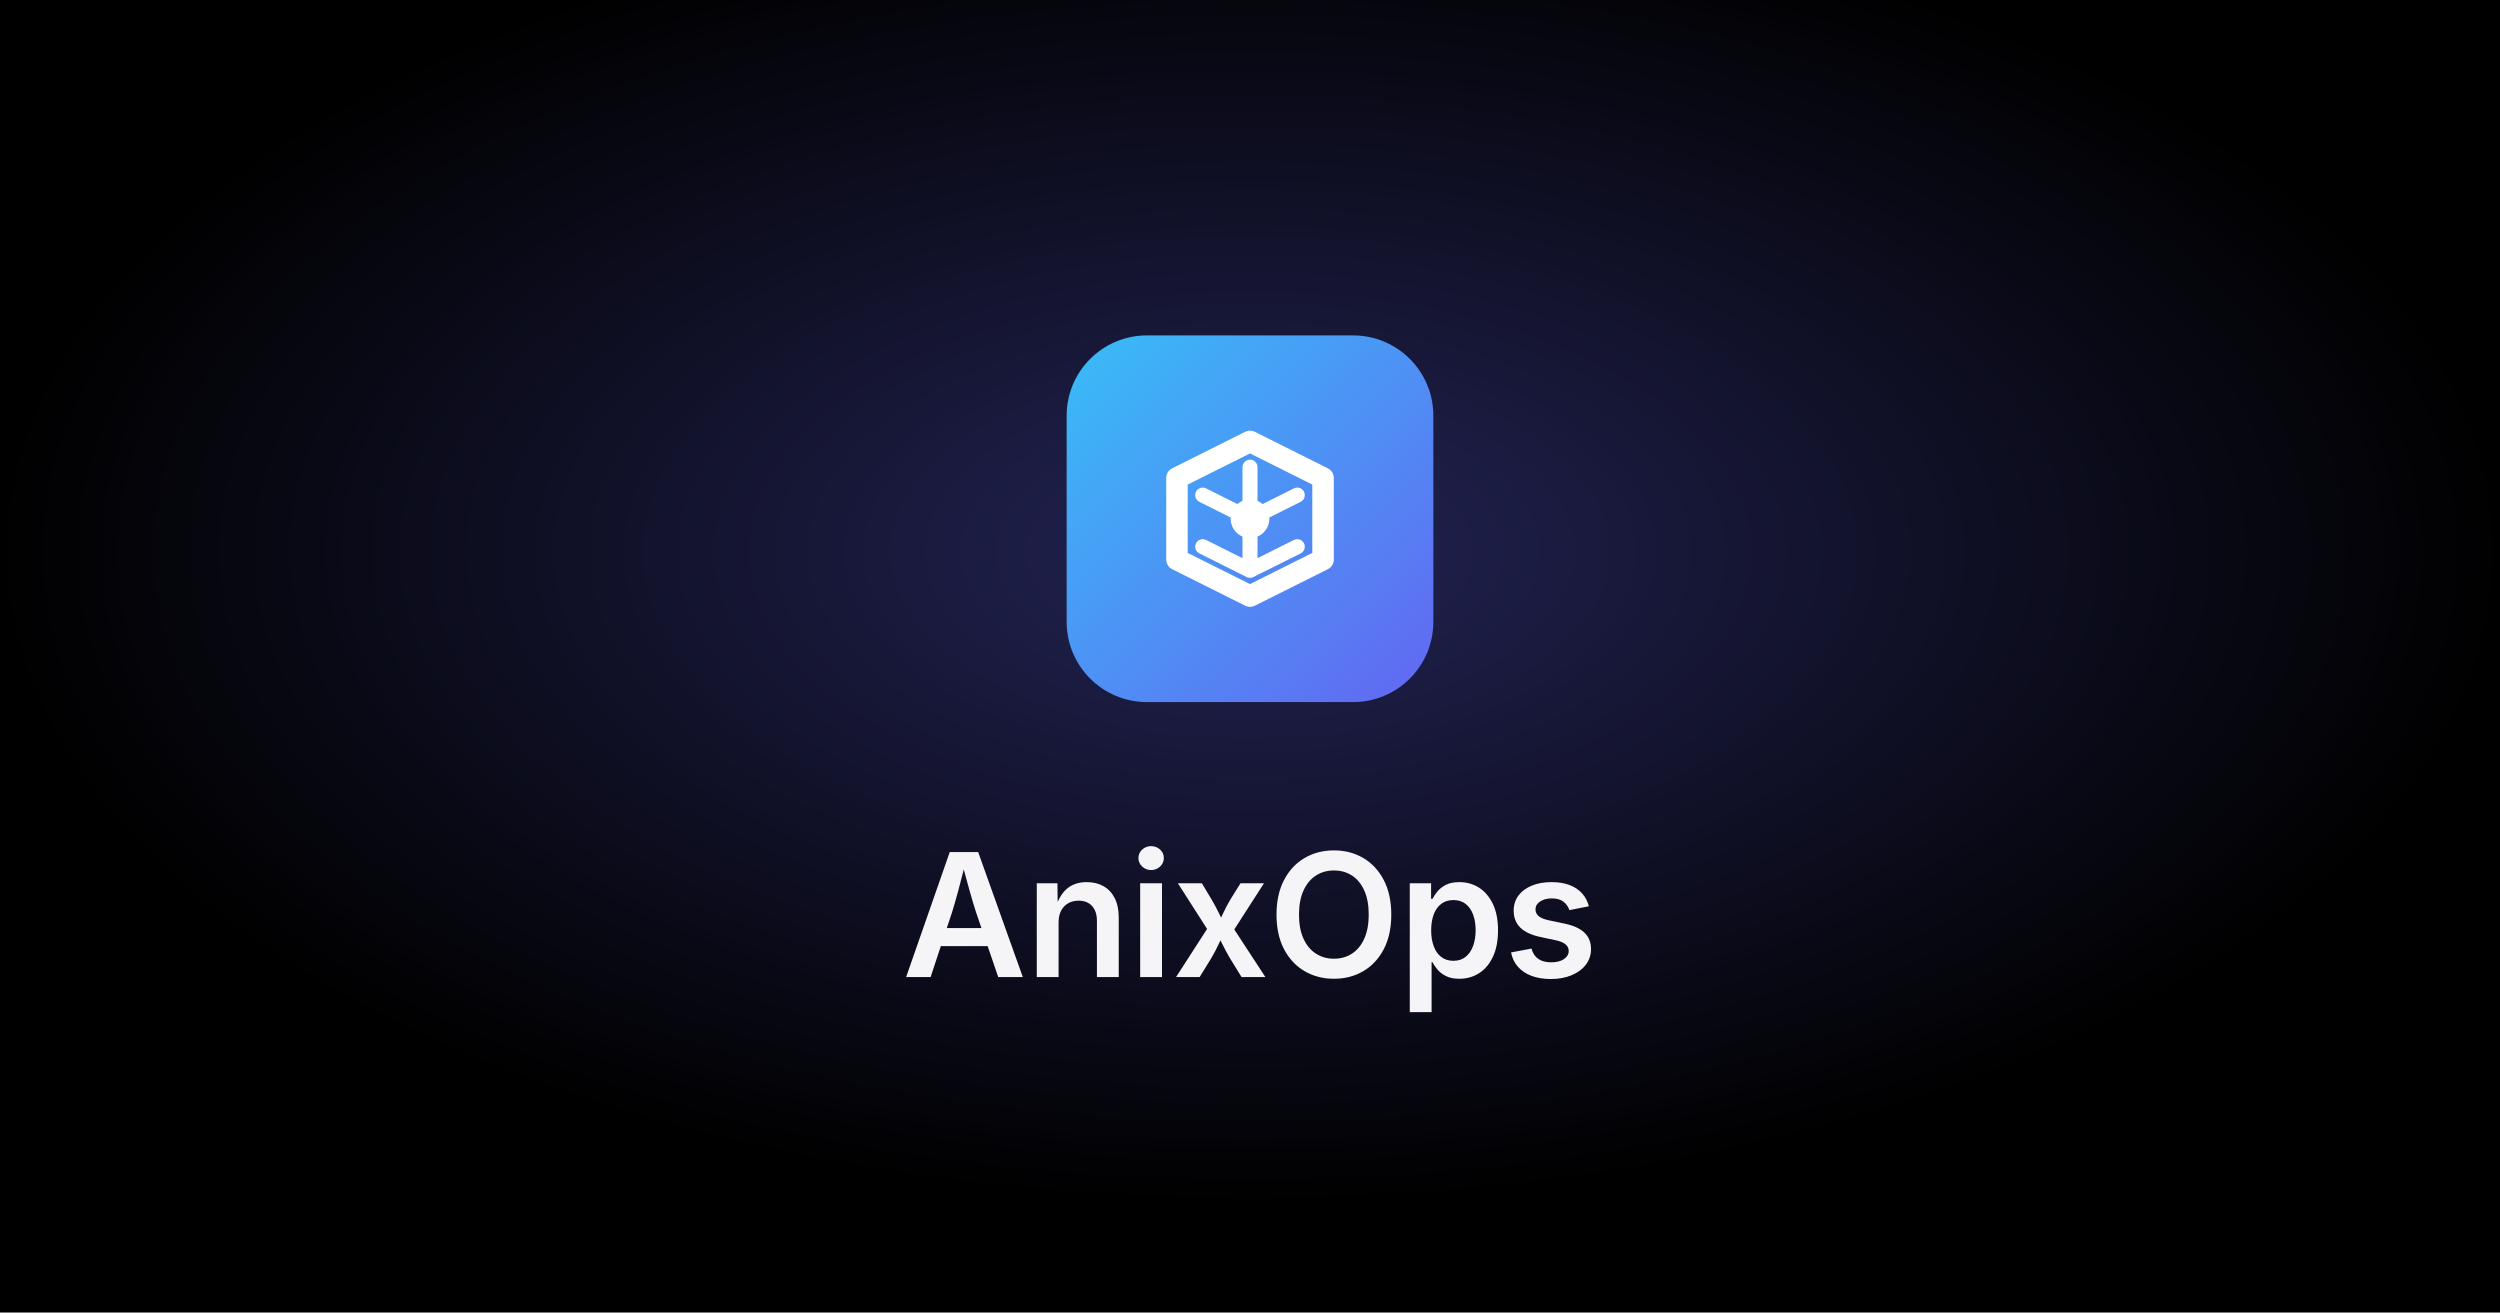
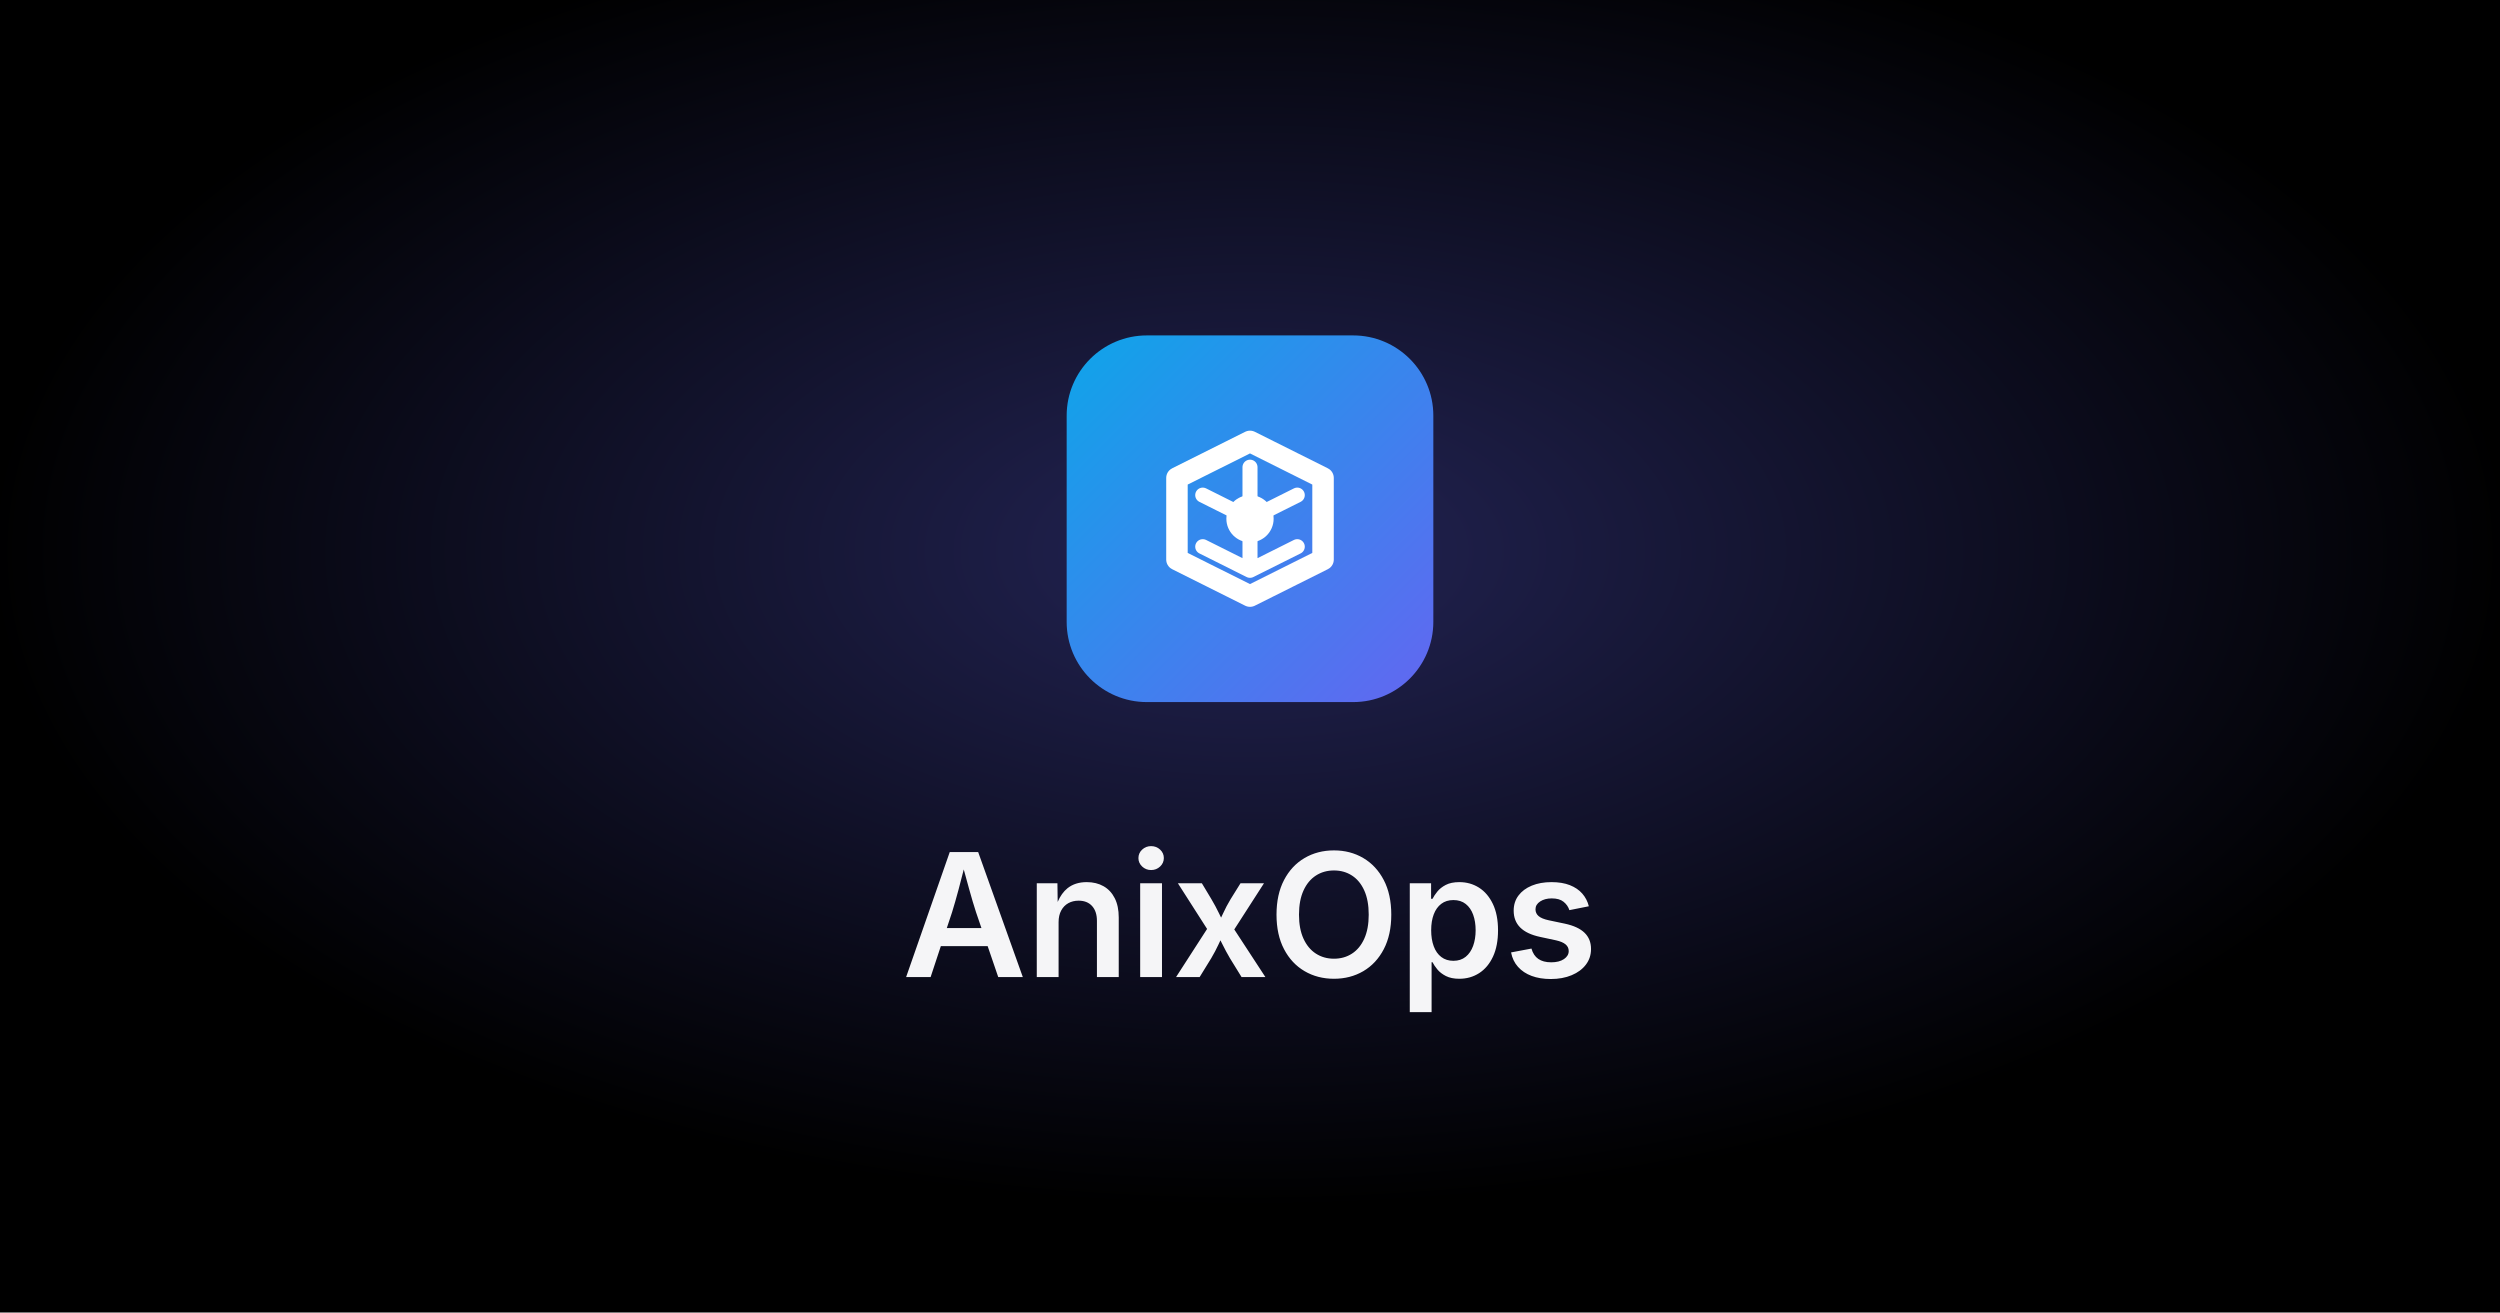
<svg xmlns="http://www.w3.org/2000/svg" viewBox="0 0 1200 630" width="1200" height="630" role="img">
  <defs>
    <linearGradient id="g" x1="0" y1="0" x2="1" y2="1">
-       <stop offset="0" stop-color="#38BDF8" />
+       <stop offset="0" stop-color="#0EA5E9" />
      <stop offset="1" stop-color="#6366F1" />
    </linearGradient>
    <radialGradient id="glow" cx="0.5" cy="0.42" r="0.5">
      <stop offset="0" stop-color="#6366F1" stop-opacity="0.35" />
      <stop offset="1" stop-color="#6366F1" stop-opacity="0" />
    </radialGradient>
  </defs>
  <rect width="1200" height="630" fill="#000000" />
  <rect width="1200" height="630" fill="url(#glow)" />
  <rect x="512" y="161" width="176" height="176" rx="38.5" fill="url(#g)" />
  <g transform="translate(550.5 199.5) scale(4.125)">
    <g fill="none" stroke="#FFFFFF" stroke-linejoin="round" stroke-linecap="round">
      <path stroke-width="2.5" d="M12 3 20.5 7.25v9.5L12 21l-8.5-4.25v-9.5z" />
      <path stroke-width="1.75" d="M12 6v12M6.5 9.25 12 12l5.5-2.75M6.5 15.25 12 18l5.5-2.75" />
    </g>
-     <circle cx="12" cy="12" r="2.25" fill="#FFFFFF" />
+     <circle cx="12" cy="12" r="2.75" fill="#FFFFFF" />
  </g>
  <g transform="translate(432.924 469)">
    <path fill="#F5F5F7" d="M13.77 0L2.01 0L22.95-60.00L36.60-60.00L58.03 0L46.23 0L41.15-14.86L18.68-14.86L13.77 0ZM21.54-23.52L38.17-23.52L35.56-31.17Q33.99-36 32.30-42.12L32.30-42.12Q31.09-46.47 29.68-51.66L29.68-51.66Q28.35-46.39 27.18-42L27.18-42Q25.53-35.84 24.08-31.17L24.08-31.17L21.54-23.52ZM75.20-26.38L75.20-26.38L75.20 0L64.73 0L64.73-45.02L74.64-45.02L74.76-36.08Q76.57-40.31 79.51-42.68L79.51-42.68Q83.18-45.58 88.69-45.58L88.69-45.58Q93.32-45.58 96.79-43.61Q100.25-41.64 102.16-37.85Q104.07-34.07 104.07-28.63L104.07-28.63L104.07 0L93.60 0L93.60-27.02Q93.60-31.53 91.27-34.11Q88.93-36.68 84.83-36.68L84.83-36.68Q82.05-36.68 79.87-35.48Q77.70-34.27 76.45-31.95Q75.20-29.64 75.20-26.38ZM124.83 0L114.36 0L114.36-45.02L124.83-45.02L124.83 0ZM119.60-51.38L119.60-51.38Q117.10-51.38 115.31-53.07Q113.52-54.77 113.52-57.10L113.52-57.10Q113.52-59.52 115.31-61.19Q117.10-62.86 119.60-62.86L119.60-62.86Q122.14-62.86 123.93-61.19Q125.72-59.52 125.72-57.14L125.72-57.14Q125.72-54.77 123.93-53.07Q122.14-51.38 119.60-51.38ZM142.90 0L131.58 0L146.48-23.11L132.47-45.02L143.98-45.02L148.57-37.37Q150.59-33.95 152.16-30.68L152.16-30.68Q152.68-29.60 153.20-28.55L153.20-28.55Q153.69-29.60 154.21-30.68L154.21-30.68Q155.70-33.95 157.75-37.37L157.75-37.37L162.51-45.02L173.78-45.02L159.53-22.87L174.47 0L163.03 0L157.47-9.02Q155.46-12.44 153.89-15.66L153.89-15.66Q153.36-16.67 152.88-17.64L152.88-17.64Q152.40-16.67 151.96-15.66L151.96-15.66Q150.47-12.44 148.45-9.02L148.45-9.02L142.90 0ZM207.39 0.81L207.39 0.81Q199.49 0.81 193.25-2.86Q187.01-6.52 183.41-13.41Q179.80-20.30 179.80-29.96L179.80-29.96Q179.80-39.66 183.41-46.57Q187.01-53.48 193.25-57.14Q199.49-60.81 207.39-60.81L207.39-60.81Q215.24-60.81 221.46-57.14Q227.68-53.48 231.29-46.57Q234.89-39.66 234.89-29.96L234.89-29.96Q234.89-20.30 231.29-13.39Q227.68-6.48 221.46-2.84Q215.24 0.81 207.39 0.81ZM207.39-8.82L207.39-8.82Q212.26-8.82 216.02-11.26Q219.79-13.69 221.92-18.42Q224.06-23.15 224.06-29.96L224.06-29.96Q224.06-36.85 221.92-41.58Q219.79-46.31 216.02-48.74Q212.26-51.18 207.39-51.18L207.39-51.18Q202.47-51.18 198.69-48.72Q194.90-46.27 192.75-41.54Q190.59-36.81 190.59-29.96L190.59-29.96Q190.59-23.15 192.75-18.44Q194.90-13.73 198.69-11.28Q202.47-8.82 207.39-8.82ZM254.24 16.83L243.77 16.83L243.77-45.02L254.00-45.02L254.00-37.57L254.68-37.57Q255.49-39.18 256.98-41.03Q258.47-42.89 261.02-44.23Q263.58-45.58 267.57-45.58L267.57-45.58Q272.80-45.58 276.99-42.93Q281.18-40.27 283.66-35.09Q286.13-29.92 286.13-22.43L286.13-22.43Q286.13-15.02 283.72-9.83Q281.30-4.63 277.09-1.91Q272.88 0.81 267.53 0.81L267.53 0.81Q263.70 0.81 261.12-0.50Q258.55-1.81 257.02-3.66Q255.49-5.52 254.68-7.13L254.68-7.13L254.24-7.13L254.24 16.83ZM264.71-7.81L264.71-7.81Q268.21-7.81 270.59-9.72Q272.96-11.64 274.17-14.96Q275.38-18.28 275.38-22.47L275.38-22.47Q275.38-26.66 274.19-29.94Q273.00-33.22 270.63-35.09Q268.25-36.97 264.71-36.97L264.71-36.97Q261.25-36.97 258.87-35.15Q256.49-33.34 255.27-30.10Q254.04-26.86 254.04-22.47L254.04-22.47Q254.04-18.08 255.27-14.78Q256.49-11.48 258.89-9.64Q261.29-7.81 264.71-7.81ZM311.44 0.93L311.44 0.93Q306.25 0.93 302.26-0.56Q298.27-2.05 295.72-4.91Q293.16-7.77 292.39-11.84L292.39-11.84L302.18-13.69Q303.11-10.35 305.46-8.72Q307.82-7.09 311.64-7.09L311.64-7.09Q315.51-7.09 317.78-8.64Q320.06-10.19 320.06-12.48L320.06-12.48Q320.06-14.42 318.57-15.68Q317.08-16.95 313.98-17.64L313.98-17.64L306.29-19.29Q299.92-20.66 296.78-23.80Q293.64-26.94 293.64-31.89L293.64-31.89Q293.64-36.08 295.94-39.14Q298.23-42.20 302.32-43.89Q306.41-45.58 311.80-45.58L311.80-45.58Q316.92-45.58 320.60-44.13Q324.29-42.68 326.56-40.09Q328.84-37.49 329.72-33.99L329.72-33.99L320.38-32.13Q319.62-34.51 317.60-36.14Q315.59-37.77 311.92-37.77L311.92-37.77Q308.58-37.77 306.35-36.30Q304.11-34.83 304.11-32.54L304.11-32.54Q304.11-30.56 305.60-29.28Q307.09-27.99 310.51-27.26L310.51-27.26L318.17-25.65Q324.57-24.28 327.67-21.26Q330.77-18.24 330.77-13.49L330.77-13.49Q330.77-9.22 328.31-5.98Q325.86-2.74 321.49-0.91Q317.12 0.93 311.44 0.93Z" />
  </g>
</svg>
